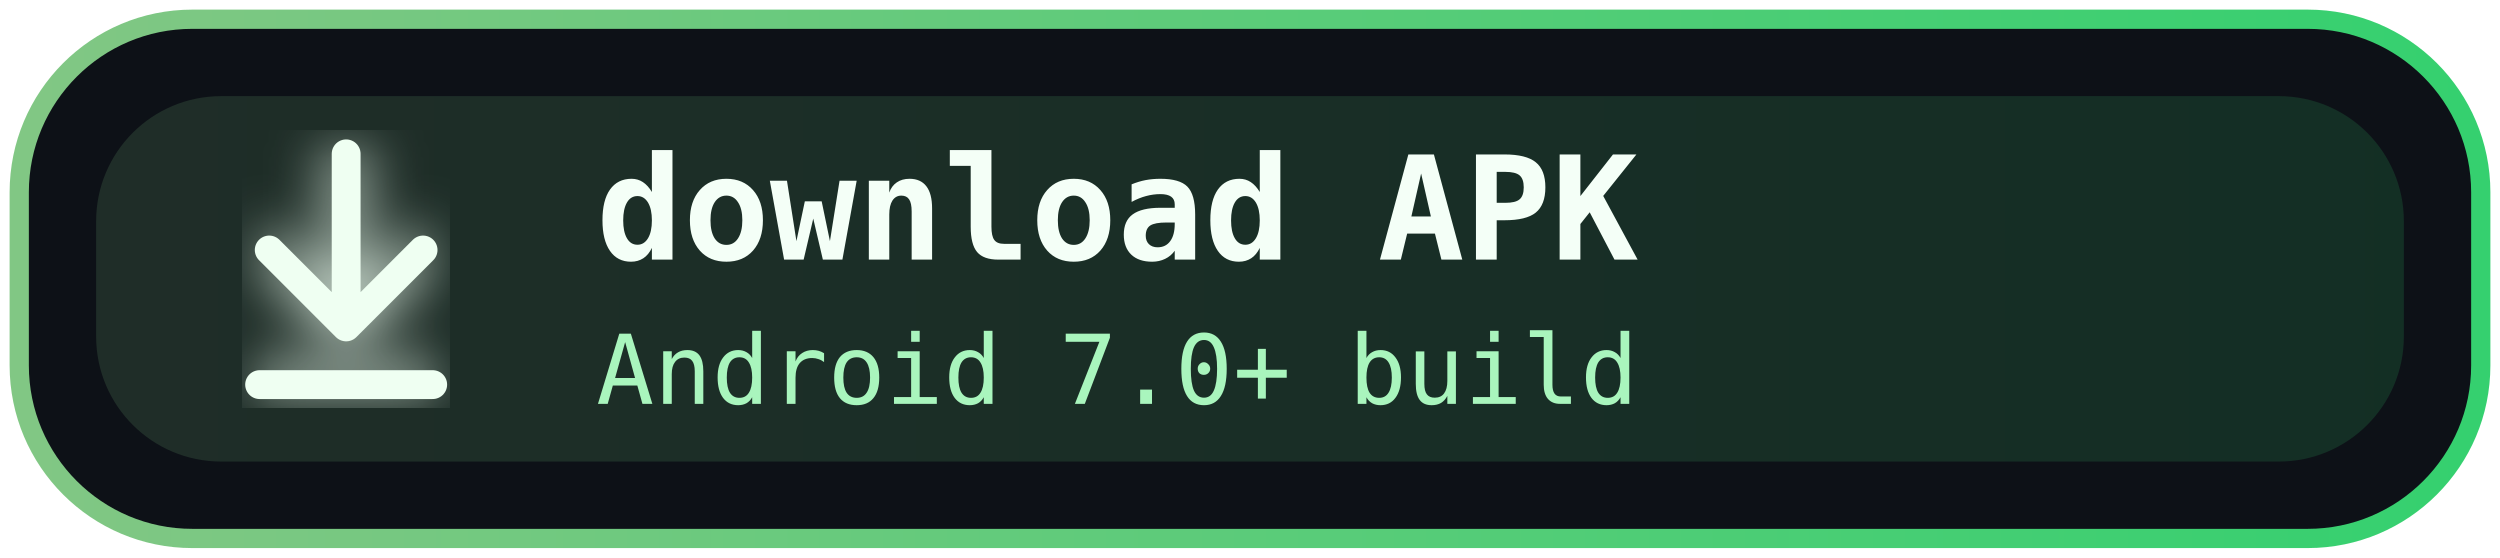
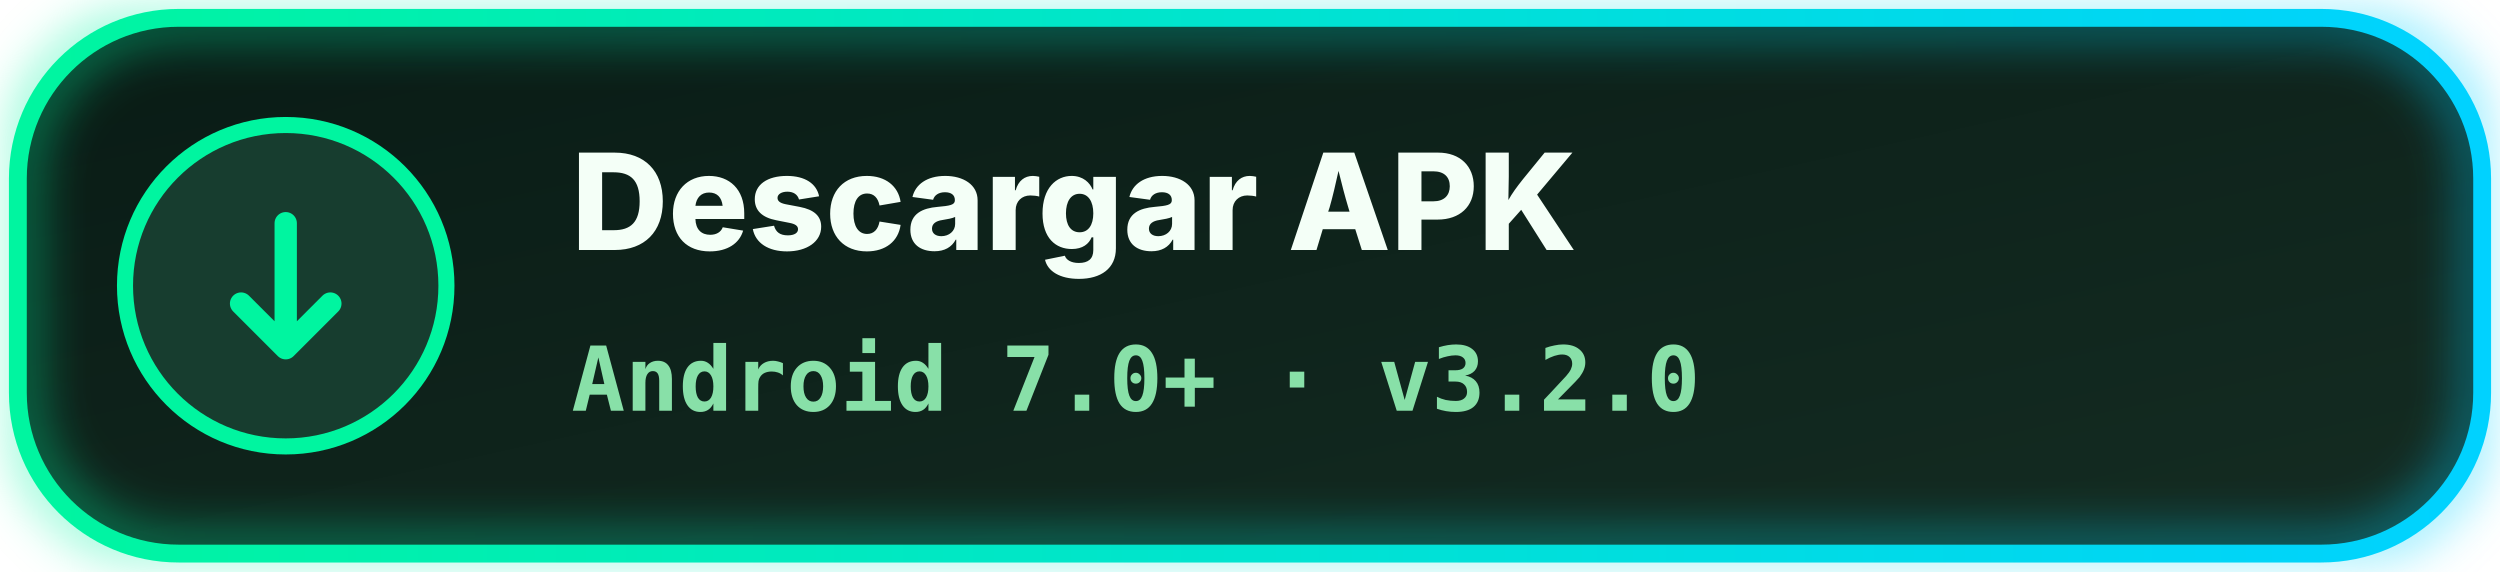
- <svg xmlns="http://www.w3.org/2000/svg" width="260" height="58" viewBox="0 0 260 58" role="img" aria-labelledby="title desc">
+ <svg xmlns="http://www.w3.org/2000/svg" width="280" height="64" viewBox="0 0 280 64" role="img" aria-labelledby="title desc">
  <defs>
-     <linearGradient id="g" x1="0" x2="1">
-       <stop stop-color="#81C784" />
-       <stop offset="1" stop-color="#35D06F" />
+     <linearGradient id="btnBg" x1="0" y1="0" x2="1" y2="1">
+       <stop offset="0%" stop-color="#091b15" />
+       <stop offset="100%" stop-color="#142c22" />
    </linearGradient>
-     <filter id="glow">
-       <feGaussianBlur stdDeviation="3" result="b" />
+     <linearGradient id="neonMint" x1="0" y1="0" x2="1" y2="0">
+       <stop offset="0%" stop-color="#00f5a0" />
+       <stop offset="100%" stop-color="#00d2ff" />
+     </linearGradient>
+     <filter id="btnGlow" x="-20%" y="-20%" width="140%" height="140%">
+       <feGaussianBlur stdDeviation="3" result="blur" />
      <feMerge>
-         <feMergeNode in="b" />
+         <feMergeNode in="blur" />
        <feMergeNode in="SourceGraphic" />
      </feMerge>
    </filter>
+     <style>
+       @keyframes bounceArrow {
+         0%, 100% { transform: translateY(0); }
+         50% { transform: translateY(3px); }
+       }
+       .anim-arrow { animation: bounceArrow 1.5s ease-in-out infinite; }
+     </style>
  </defs>
-   <rect x="2" y="2" width="256" height="54" rx="18" fill="#0D1117" stroke="url(#g)" stroke-width="2" />
-   <rect x="10" y="10" width="240" height="38" rx="13" fill="url(#g)" opacity=".16" />
-   <path d="M36 16v18m0 0-8-8m8 8 8-8M27 40h18" fill="none" stroke="#EFFFF2" stroke-width="3" stroke-linecap="round" stroke-linejoin="round" filter="url(#glow)" />
-   <text x="62" y="27" fill="#F4FFF7" font-family="Consolas,Menlo,monospace" font-size="15" font-weight="700">download APK</text>
-   <text x="62" y="42" fill="#A9F5BD" font-family="Consolas,Menlo,monospace" font-size="10">Android 7.0+ build</text>
+   <rect x="2" y="2" width="276" height="60" rx="18" fill="url(#btnBg)" />
+   <rect x="2" y="2" width="276" height="60" rx="18" fill="none" stroke="url(#neonMint)" stroke-width="2" filter="url(#btnGlow)" />
+   <g transform="translate(32, 32)">
+     <circle cx="0" cy="0" r="18" fill="#173d2f" stroke="#00f5a0" stroke-width="1.8" />
+     <g class="anim-arrow">
+       <path d="M0 -7 V7 M-5 2 L0 7 L5 2" fill="none" stroke="#00f5a0" stroke-width="2.5" stroke-linecap="round" stroke-linejoin="round" />
+     </g>
+   </g>
+   <g transform="translate(64, 28)">
+     <text x="0" y="0" fill="#f4fff7" font-family="Inter, sans-serif" font-size="15" font-weight="800">Descargar APK</text>
+     <text x="0" y="18" fill="#88e0a8" font-family="JetBrains Mono, monospace" font-size="10" font-weight="600">Android 7.0+ · v3.2.0</text>
+   </g>
</svg>
